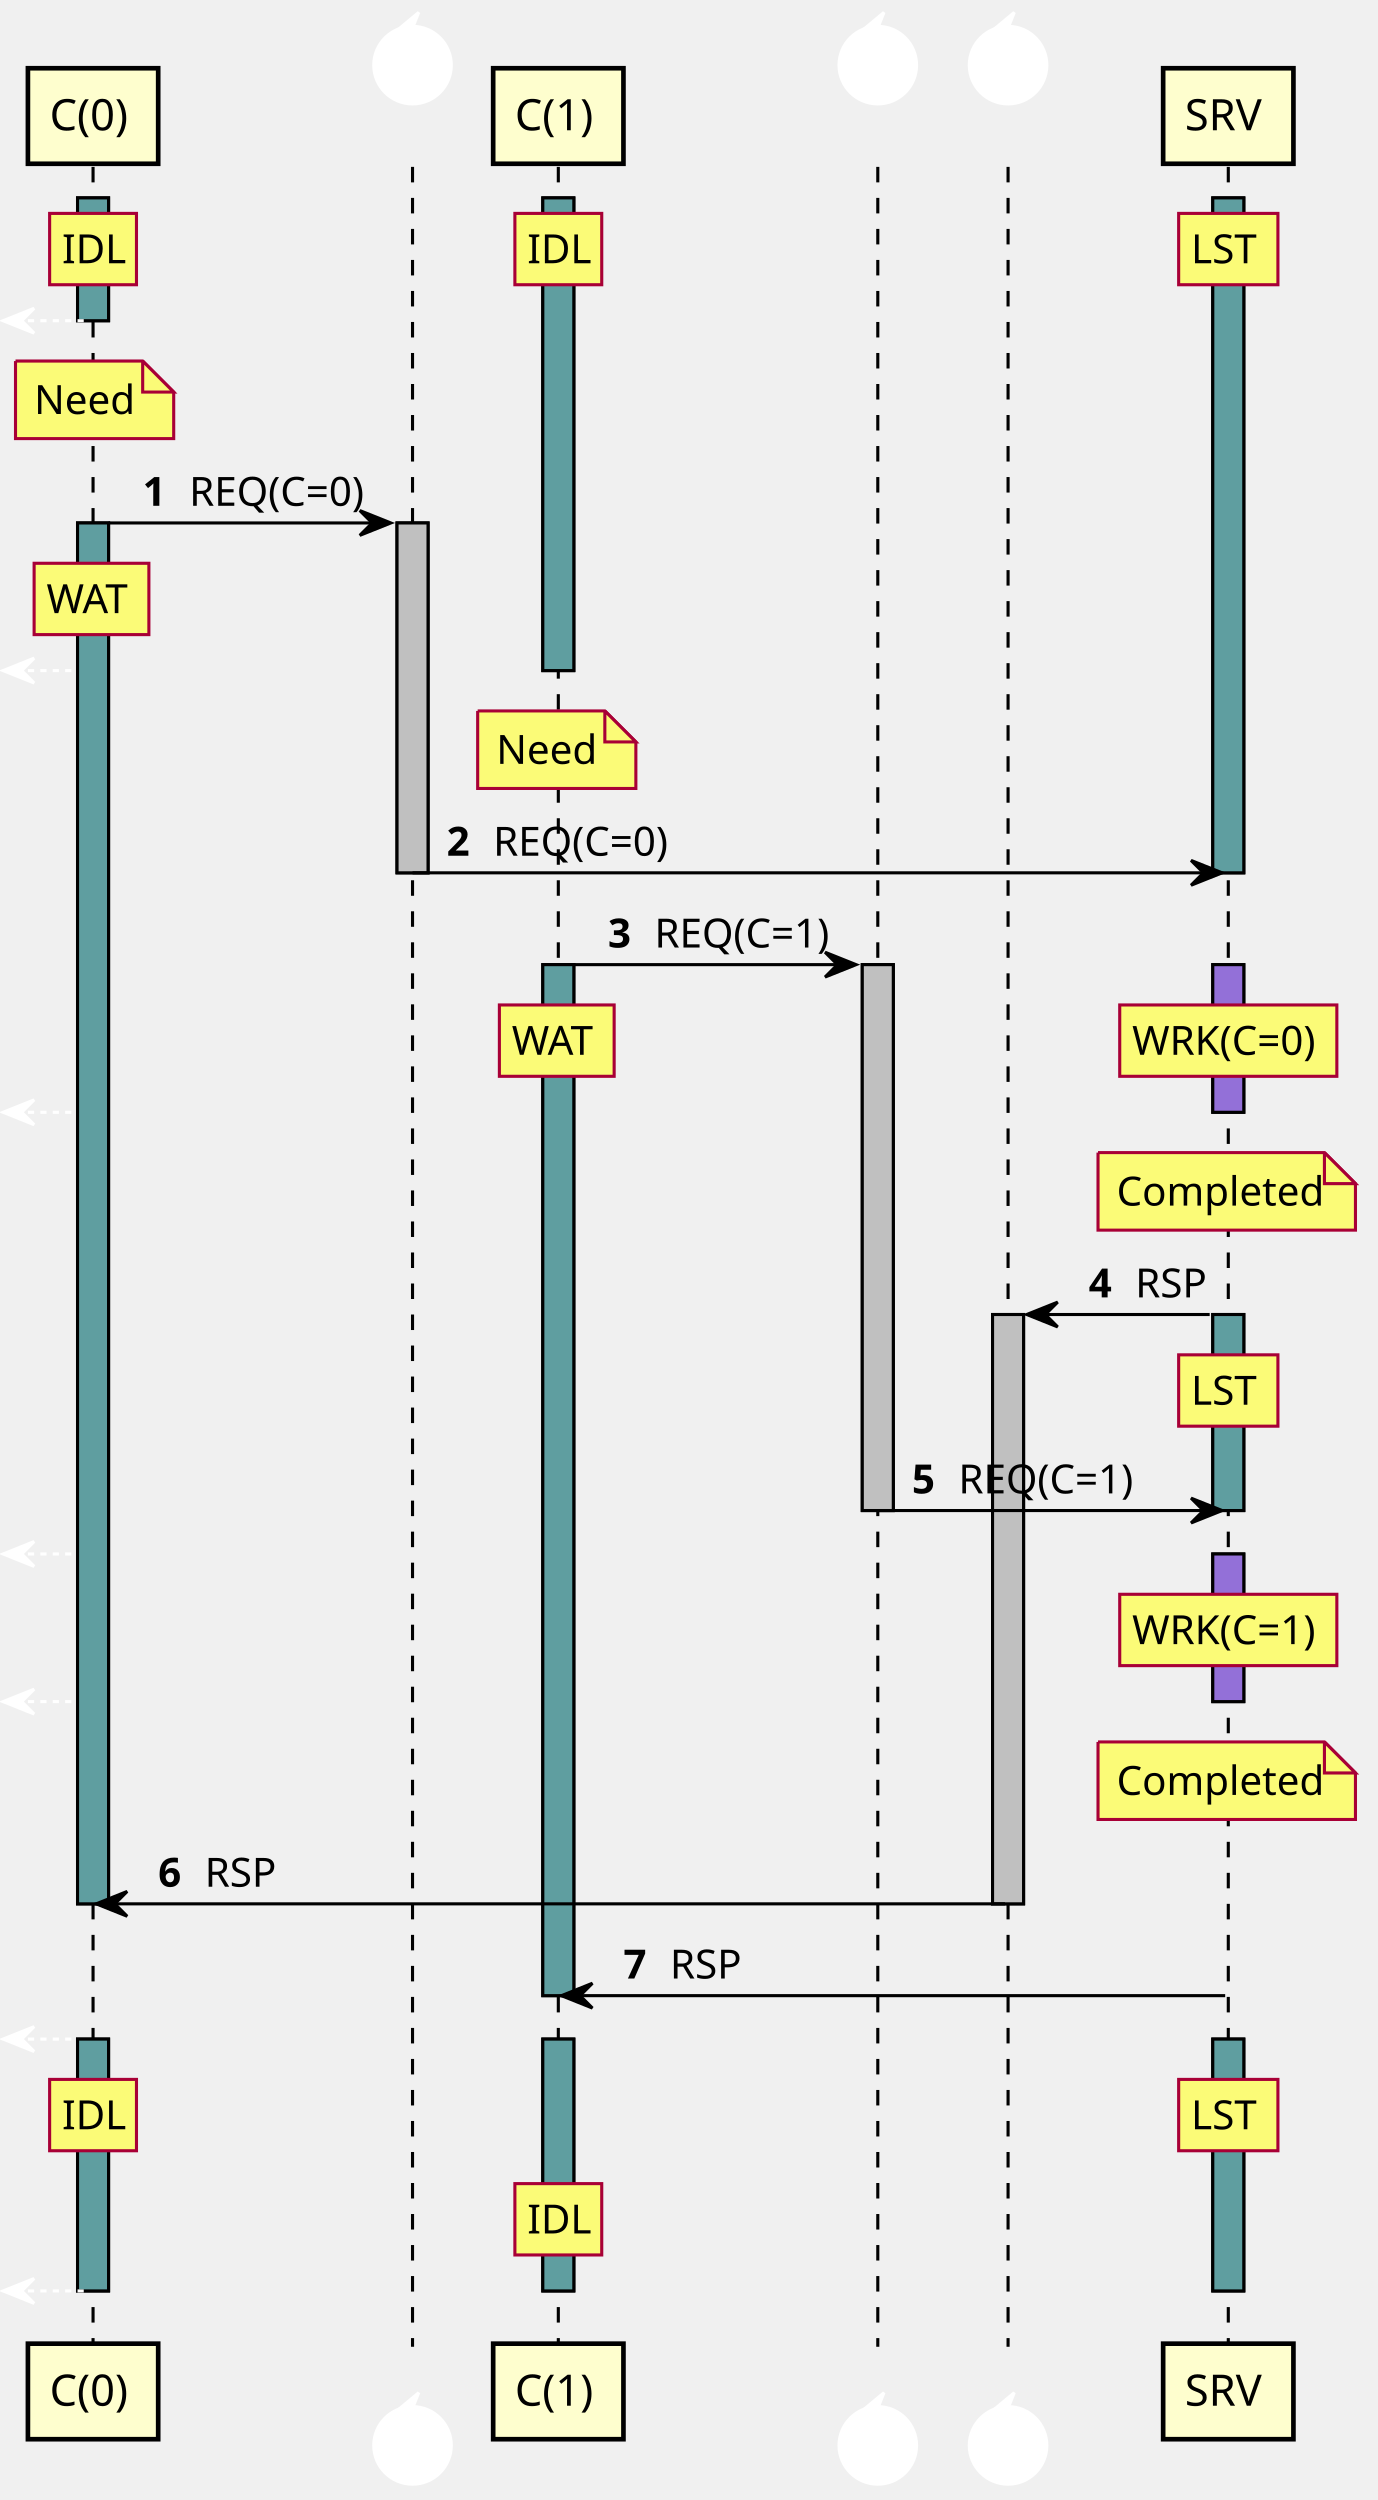
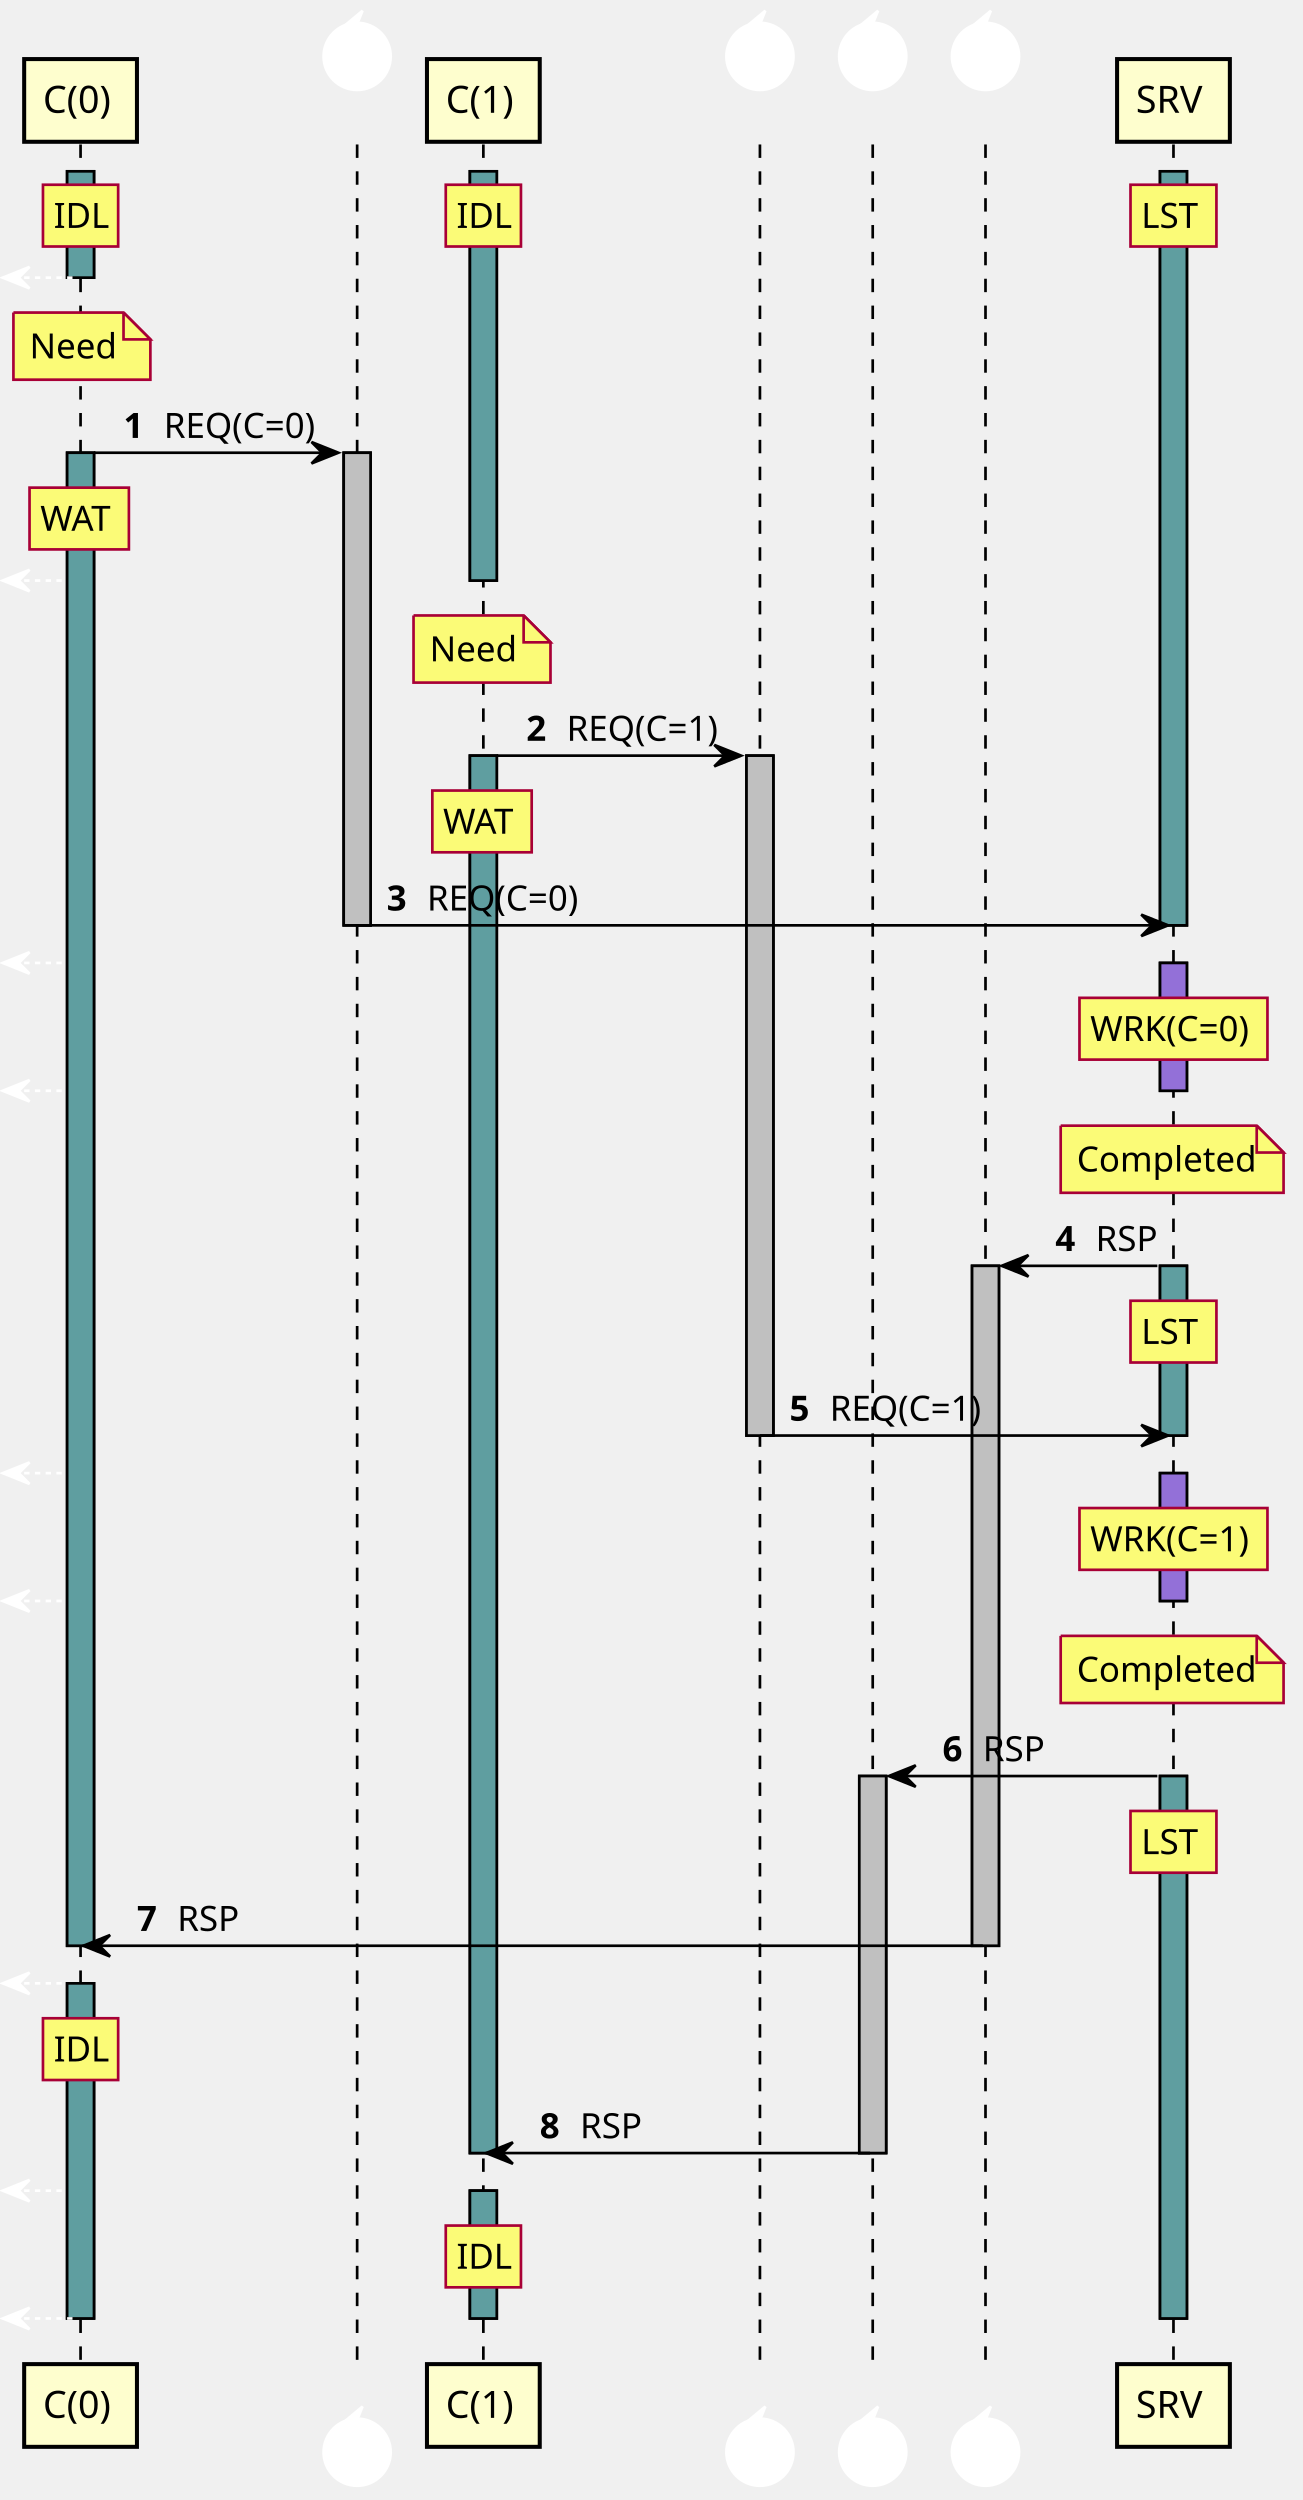
- <svg xmlns="http://www.w3.org/2000/svg" contentScriptType="application/ecmascript" contentStyleType="text/css" height="806px" preserveAspectRatio="none" style="width:444px;height:806px;" version="1.1" viewBox="0 0 444 806" width="444px" zoomAndPan="magnify">
+ <svg xmlns="http://www.w3.org/2000/svg" contentScriptType="application/ecmascript" contentStyleType="text/css" height="931px" preserveAspectRatio="none" style="width:485px;height:931px;" version="1.1" viewBox="0 0 485 931" width="485px" zoomAndPan="magnify">
  <defs />
  <g>
    <rect fill="#5F9EA0" height="39.6" style="stroke:#000000;stroke-width:1.0;" width="10" x="25" y="63.8" />
-     <rect fill="#5F9EA0" height="445.2" style="stroke:#000000;stroke-width:1.0;" width="10" x="25" y="168.6" />
-     <rect fill="#5F9EA0" height="81.2" style="stroke:#000000;stroke-width:1.0;" width="10" x="25" y="657.4" />
-     <rect fill="#C0C0C0" height="112.8" style="stroke:#000000;stroke-width:1.0;" width="10" x="128" y="168.6" />
+     <rect fill="#5F9EA0" height="556" style="stroke:#000000;stroke-width:1.0;" width="10" x="25" y="168.6" />
+     <rect fill="#5F9EA0" height="124.8" style="stroke:#000000;stroke-width:1.0;" width="10" x="25" y="738.6" />
+     <rect fill="#C0C0C0" height="176" style="stroke:#000000;stroke-width:1.0;" width="10" x="128" y="168.6" />
    <rect fill="#5F9EA0" height="152.4" style="stroke:#000000;stroke-width:1.0;" width="10" x="175" y="63.8" />
-     <rect fill="#5F9EA0" height="332.4" style="stroke:#000000;stroke-width:1.0;" width="10" x="175" y="311" />
-     <rect fill="#5F9EA0" height="81.2" style="stroke:#000000;stroke-width:1.0;" width="10" x="175" y="657.4" />
-     <rect fill="#C0C0C0" height="176" style="stroke:#000000;stroke-width:1.0;" width="10" x="278" y="311" />
-     <rect fill="#C0C0C0" height="190" style="stroke:#000000;stroke-width:1.0;" width="10" x="320" y="423.8" />
-     <rect fill="#5F9EA0" height="217.6" style="stroke:#000000;stroke-width:1.0;" width="10" x="391" y="63.8" />
-     <rect fill="#9370D8" height="47.6" style="stroke:#000000;stroke-width:1.0;" width="10" x="391" y="311" />
-     <rect fill="#5F9EA0" height="63.2" style="stroke:#000000;stroke-width:1.0;" width="10" x="391" y="423.8" />
-     <rect fill="#9370D8" height="47.6" style="stroke:#000000;stroke-width:1.0;" width="10" x="391" y="501" />
-     <rect fill="#5F9EA0" height="81.2" style="stroke:#000000;stroke-width:1.0;" width="10" x="391" y="657.4" />
-     <line style="stroke:#000000;stroke-width:1.0;stroke-dasharray:5.0,5.0;" x1="30" x2="30" y1="53.8" y2="756.6" />
-     <line style="stroke:#000000;stroke-width:1.0;stroke-dasharray:5.0,5.0;" x1="133" x2="133" y1="53.8" y2="756.6" />
-     <line style="stroke:#000000;stroke-width:1.0;stroke-dasharray:5.0,5.0;" x1="180" x2="180" y1="53.8" y2="756.6" />
-     <line style="stroke:#000000;stroke-width:1.0;stroke-dasharray:5.0,5.0;" x1="283" x2="283" y1="53.8" y2="756.6" />
-     <line style="stroke:#000000;stroke-width:1.0;stroke-dasharray:5.0,5.0;" x1="325" x2="325" y1="53.8" y2="756.6" />
-     <line style="stroke:#000000;stroke-width:1.0;stroke-dasharray:5.0,5.0;" x1="396" x2="396" y1="53.8" y2="756.6" />
+     <rect fill="#5F9EA0" height="520.4" style="stroke:#000000;stroke-width:1.0;" width="10" x="175" y="281.4" />
+     <rect fill="#5F9EA0" height="47.6" style="stroke:#000000;stroke-width:1.0;" width="10" x="175" y="815.8" />
+     <rect fill="#C0C0C0" height="253.2" style="stroke:#000000;stroke-width:1.0;" width="10" x="278" y="281.4" />
+     <rect fill="#C0C0C0" height="140.4" style="stroke:#000000;stroke-width:1.0;" width="10" x="320" y="661.4" />
+     <rect fill="#C0C0C0" height="253.2" style="stroke:#000000;stroke-width:1.0;" width="10" x="362" y="471.4" />
+     <rect fill="#5F9EA0" height="280.8" style="stroke:#000000;stroke-width:1.0;" width="10" x="432" y="63.8" />
+     <rect fill="#9370D8" height="47.6" style="stroke:#000000;stroke-width:1.0;" width="10" x="432" y="358.6" />
+     <rect fill="#5F9EA0" height="63.2" style="stroke:#000000;stroke-width:1.0;" width="10" x="432" y="471.4" />
+     <rect fill="#9370D8" height="47.6" style="stroke:#000000;stroke-width:1.0;" width="10" x="432" y="548.6" />
+     <rect fill="#5F9EA0" height="202" style="stroke:#000000;stroke-width:1.0;" width="10" x="432" y="661.4" />
+     <line style="stroke:#000000;stroke-width:1.0;stroke-dasharray:5.0,5.0;" x1="30" x2="30" y1="53.8" y2="881.4" />
+     <line style="stroke:#000000;stroke-width:1.0;stroke-dasharray:5.0,5.0;" x1="133" x2="133" y1="53.8" y2="881.4" />
+     <line style="stroke:#000000;stroke-width:1.0;stroke-dasharray:5.0,5.0;" x1="180" x2="180" y1="53.8" y2="881.4" />
+     <line style="stroke:#000000;stroke-width:1.0;stroke-dasharray:5.0,5.0;" x1="283" x2="283" y1="53.8" y2="881.4" />
+     <line style="stroke:#000000;stroke-width:1.0;stroke-dasharray:5.0,5.0;" x1="325" x2="325" y1="53.8" y2="881.4" />
+     <line style="stroke:#000000;stroke-width:1.0;stroke-dasharray:5.0,5.0;" x1="367" x2="367" y1="53.8" y2="881.4" />
+     <line style="stroke:#000000;stroke-width:1.0;stroke-dasharray:5.0,5.0;" x1="437" x2="437" y1="53.8" y2="881.4" />
    <rect fill="#FEFECE" height="30.8" style="stroke:#000000;stroke-width:1.5;" width="42" x="9" y="22" />
    <text fill="#000000" font-family="sans-serif" font-size="14" lengthAdjust="spacing" textLength="28" x="16" y="42.006">C(0)</text>
-     <rect fill="#FEFECE" height="30.8" style="stroke:#000000;stroke-width:1.5;" width="42" x="9" y="755.6" />
-     <text fill="#000000" font-family="sans-serif" font-size="14" lengthAdjust="spacing" textLength="28" x="16" y="775.606">C(0)</text>
+     <rect fill="#FEFECE" height="30.8" style="stroke:#000000;stroke-width:1.5;" width="42" x="9" y="880.4" />
+     <text fill="#000000" font-family="sans-serif" font-size="14" lengthAdjust="spacing" textLength="28" x="16" y="900.406">C(0)</text>
    <text fill="#000000" font-family="sans-serif" font-size="14" lengthAdjust="spacing" textLength="0" x="132" y="50.006" />
    <ellipse cx="133" cy="21" fill="#FFFFFF" rx="12" ry="12" style="stroke:#FFFFFF;stroke-width:2.0;" />
    <polygon fill="#FFFFFF" points="129,9,135,4,133,9,135,14,129,9" style="stroke:#FFFFFF;stroke-width:1.0;" />
-     <text fill="#000000" font-family="sans-serif" font-size="14" lengthAdjust="spacing" textLength="0" x="132" y="768.606" />
-     <ellipse cx="133" cy="788.4" fill="#FFFFFF" rx="12" ry="12" style="stroke:#FFFFFF;stroke-width:2.0;" />
-     <polygon fill="#FFFFFF" points="129,776.4,135,771.4,133,776.4,135,781.4,129,776.4" style="stroke:#FFFFFF;stroke-width:1.0;" />
+     <text fill="#000000" font-family="sans-serif" font-size="14" lengthAdjust="spacing" textLength="0" x="132" y="893.406" />
+     <ellipse cx="133" cy="913.2" fill="#FFFFFF" rx="12" ry="12" style="stroke:#FFFFFF;stroke-width:2.0;" />
+     <polygon fill="#FFFFFF" points="129,901.2,135,896.2,133,901.2,135,906.2,129,901.2" style="stroke:#FFFFFF;stroke-width:1.0;" />
    <rect fill="#FEFECE" height="30.8" style="stroke:#000000;stroke-width:1.5;" width="42" x="159" y="22" />
    <text fill="#000000" font-family="sans-serif" font-size="14" lengthAdjust="spacing" textLength="28" x="166" y="42.006">C(1)</text>
-     <rect fill="#FEFECE" height="30.8" style="stroke:#000000;stroke-width:1.5;" width="42" x="159" y="755.6" />
-     <text fill="#000000" font-family="sans-serif" font-size="14" lengthAdjust="spacing" textLength="28" x="166" y="775.606">C(1)</text>
+     <rect fill="#FEFECE" height="30.8" style="stroke:#000000;stroke-width:1.5;" width="42" x="159" y="880.4" />
+     <text fill="#000000" font-family="sans-serif" font-size="14" lengthAdjust="spacing" textLength="28" x="166" y="900.406">C(1)</text>
    <text fill="#000000" font-family="sans-serif" font-size="14" lengthAdjust="spacing" textLength="0" x="282" y="50.006" />
    <ellipse cx="283" cy="21" fill="#FFFFFF" rx="12" ry="12" style="stroke:#FFFFFF;stroke-width:2.0;" />
    <polygon fill="#FFFFFF" points="279,9,285,4,283,9,285,14,279,9" style="stroke:#FFFFFF;stroke-width:1.0;" />
-     <text fill="#000000" font-family="sans-serif" font-size="14" lengthAdjust="spacing" textLength="0" x="282" y="768.606" />
-     <ellipse cx="283" cy="788.4" fill="#FFFFFF" rx="12" ry="12" style="stroke:#FFFFFF;stroke-width:2.0;" />
-     <polygon fill="#FFFFFF" points="279,776.4,285,771.4,283,776.4,285,781.4,279,776.4" style="stroke:#FFFFFF;stroke-width:1.0;" />
+     <text fill="#000000" font-family="sans-serif" font-size="14" lengthAdjust="spacing" textLength="0" x="282" y="893.406" />
+     <ellipse cx="283" cy="913.2" fill="#FFFFFF" rx="12" ry="12" style="stroke:#FFFFFF;stroke-width:2.0;" />
+     <polygon fill="#FFFFFF" points="279,901.2,285,896.2,283,901.2,285,906.2,279,901.2" style="stroke:#FFFFFF;stroke-width:1.0;" />
    <text fill="#000000" font-family="sans-serif" font-size="14" lengthAdjust="spacing" textLength="0" x="324" y="50.006" />
    <ellipse cx="325" cy="21" fill="#FFFFFF" rx="12" ry="12" style="stroke:#FFFFFF;stroke-width:2.0;" />
    <polygon fill="#FFFFFF" points="321,9,327,4,325,9,327,14,321,9" style="stroke:#FFFFFF;stroke-width:1.0;" />
-     <text fill="#000000" font-family="sans-serif" font-size="14" lengthAdjust="spacing" textLength="0" x="324" y="768.606" />
-     <ellipse cx="325" cy="788.4" fill="#FFFFFF" rx="12" ry="12" style="stroke:#FFFFFF;stroke-width:2.0;" />
-     <polygon fill="#FFFFFF" points="321,776.4,327,771.4,325,776.4,327,781.4,321,776.4" style="stroke:#FFFFFF;stroke-width:1.0;" />
-     <rect fill="#FEFECE" height="30.8" style="stroke:#000000;stroke-width:1.5;" width="42" x="375" y="22" />
-     <text fill="#000000" font-family="sans-serif" font-size="14" lengthAdjust="spacing" textLength="28" x="382" y="42.006">SRV</text>
-     <rect fill="#FEFECE" height="30.8" style="stroke:#000000;stroke-width:1.5;" width="42" x="375" y="755.6" />
-     <text fill="#000000" font-family="sans-serif" font-size="14" lengthAdjust="spacing" textLength="28" x="382" y="775.606">SRV</text>
+     <text fill="#000000" font-family="sans-serif" font-size="14" lengthAdjust="spacing" textLength="0" x="324" y="893.406" />
+     <ellipse cx="325" cy="913.2" fill="#FFFFFF" rx="12" ry="12" style="stroke:#FFFFFF;stroke-width:2.0;" />
+     <polygon fill="#FFFFFF" points="321,901.2,327,896.2,325,901.2,327,906.2,321,901.2" style="stroke:#FFFFFF;stroke-width:1.0;" />
+     <text fill="#000000" font-family="sans-serif" font-size="14" lengthAdjust="spacing" textLength="0" x="366" y="50.006" />
+     <ellipse cx="367" cy="21" fill="#FFFFFF" rx="12" ry="12" style="stroke:#FFFFFF;stroke-width:2.0;" />
+     <polygon fill="#FFFFFF" points="363,9,369,4,367,9,369,14,363,9" style="stroke:#FFFFFF;stroke-width:1.0;" />
+     <text fill="#000000" font-family="sans-serif" font-size="14" lengthAdjust="spacing" textLength="0" x="366" y="893.406" />
+     <ellipse cx="367" cy="913.2" fill="#FFFFFF" rx="12" ry="12" style="stroke:#FFFFFF;stroke-width:2.0;" />
+     <polygon fill="#FFFFFF" points="363,901.2,369,896.2,367,901.2,369,906.2,363,901.2" style="stroke:#FFFFFF;stroke-width:1.0;" />
+     <rect fill="#FEFECE" height="30.8" style="stroke:#000000;stroke-width:1.5;" width="42" x="416" y="22" />
+     <text fill="#000000" font-family="sans-serif" font-size="14" lengthAdjust="spacing" textLength="28" x="423" y="42.006">SRV</text>
+     <rect fill="#FEFECE" height="30.8" style="stroke:#000000;stroke-width:1.5;" width="42" x="416" y="880.4" />
+     <text fill="#000000" font-family="sans-serif" font-size="14" lengthAdjust="spacing" textLength="28" x="423" y="900.406">SRV</text>
    <rect fill="#5F9EA0" height="39.6" style="stroke:#000000;stroke-width:1.0;" width="10" x="25" y="63.8" />
-     <rect fill="#5F9EA0" height="445.2" style="stroke:#000000;stroke-width:1.0;" width="10" x="25" y="168.6" />
-     <rect fill="#5F9EA0" height="81.2" style="stroke:#000000;stroke-width:1.0;" width="10" x="25" y="657.4" />
-     <rect fill="#C0C0C0" height="112.8" style="stroke:#000000;stroke-width:1.0;" width="10" x="128" y="168.6" />
+     <rect fill="#5F9EA0" height="556" style="stroke:#000000;stroke-width:1.0;" width="10" x="25" y="168.6" />
+     <rect fill="#5F9EA0" height="124.8" style="stroke:#000000;stroke-width:1.0;" width="10" x="25" y="738.6" />
+     <rect fill="#C0C0C0" height="176" style="stroke:#000000;stroke-width:1.0;" width="10" x="128" y="168.6" />
    <rect fill="#5F9EA0" height="152.4" style="stroke:#000000;stroke-width:1.0;" width="10" x="175" y="63.8" />
-     <rect fill="#5F9EA0" height="332.4" style="stroke:#000000;stroke-width:1.0;" width="10" x="175" y="311" />
-     <rect fill="#5F9EA0" height="81.2" style="stroke:#000000;stroke-width:1.0;" width="10" x="175" y="657.4" />
-     <rect fill="#C0C0C0" height="176" style="stroke:#000000;stroke-width:1.0;" width="10" x="278" y="311" />
-     <rect fill="#C0C0C0" height="190" style="stroke:#000000;stroke-width:1.0;" width="10" x="320" y="423.8" />
-     <rect fill="#5F9EA0" height="217.6" style="stroke:#000000;stroke-width:1.0;" width="10" x="391" y="63.8" />
-     <rect fill="#9370D8" height="47.6" style="stroke:#000000;stroke-width:1.0;" width="10" x="391" y="311" />
-     <rect fill="#5F9EA0" height="63.2" style="stroke:#000000;stroke-width:1.0;" width="10" x="391" y="423.8" />
-     <rect fill="#9370D8" height="47.6" style="stroke:#000000;stroke-width:1.0;" width="10" x="391" y="501" />
-     <rect fill="#5F9EA0" height="81.2" style="stroke:#000000;stroke-width:1.0;" width="10" x="391" y="657.4" />
+     <rect fill="#5F9EA0" height="520.4" style="stroke:#000000;stroke-width:1.0;" width="10" x="175" y="281.4" />
+     <rect fill="#5F9EA0" height="47.6" style="stroke:#000000;stroke-width:1.0;" width="10" x="175" y="815.8" />
+     <rect fill="#C0C0C0" height="253.2" style="stroke:#000000;stroke-width:1.0;" width="10" x="278" y="281.4" />
+     <rect fill="#C0C0C0" height="140.4" style="stroke:#000000;stroke-width:1.0;" width="10" x="320" y="661.4" />
+     <rect fill="#C0C0C0" height="253.2" style="stroke:#000000;stroke-width:1.0;" width="10" x="362" y="471.4" />
+     <rect fill="#5F9EA0" height="280.8" style="stroke:#000000;stroke-width:1.0;" width="10" x="432" y="63.8" />
+     <rect fill="#9370D8" height="47.6" style="stroke:#000000;stroke-width:1.0;" width="10" x="432" y="358.6" />
+     <rect fill="#5F9EA0" height="63.2" style="stroke:#000000;stroke-width:1.0;" width="10" x="432" y="471.4" />
+     <rect fill="#9370D8" height="47.6" style="stroke:#000000;stroke-width:1.0;" width="10" x="432" y="548.6" />
+     <rect fill="#5F9EA0" height="202" style="stroke:#000000;stroke-width:1.0;" width="10" x="432" y="661.4" />
    <rect fill="#FBFB77" height="23" style="stroke:#A80036;stroke-width:1.0;" width="28" x="16" y="68.8" />
    <text fill="#000000" font-family="sans-serif" font-size="13" lengthAdjust="spacing" textLength="20" x="20" y="84.877">IDL</text>
    <rect fill="#FBFB77" height="23" style="stroke:#A80036;stroke-width:1.0;" width="28" x="166" y="68.8" />
    <text fill="#000000" font-family="sans-serif" font-size="13" lengthAdjust="spacing" textLength="20" x="170" y="84.877">IDL</text>
-     <rect fill="#FBFB77" height="23" style="stroke:#A80036;stroke-width:1.0;" width="32" x="380" y="68.8" />
-     <text fill="#000000" font-family="sans-serif" font-size="13" lengthAdjust="spacing" textLength="24" x="384" y="84.877">LST</text>
+     <rect fill="#FBFB77" height="23" style="stroke:#A80036;stroke-width:1.0;" width="32" x="421" y="68.8" />
+     <text fill="#000000" font-family="sans-serif" font-size="13" lengthAdjust="spacing" textLength="24" x="425" y="84.877">LST</text>
    <polygon fill="#FFFFFF" points="11,99.4,1,103.4,11,107.4,7,103.4" style="stroke:#FFFFFF;stroke-width:1.0;" />
    <line style="stroke:#FFFFFF;stroke-width:1.0;stroke-dasharray:2.0,2.0;" x1="5" x2="29" y1="103.4" y2="103.4" />
    <path d="M5,116.4 L5,141.4 L56,141.4 L56,126.4 L46,116.4 L5,116.4 " fill="#FBFB77" style="stroke:#A80036;stroke-width:1.0;" />
    <path d="M46,116.4 L46,126.4 L56,126.4 L46,116.4 " fill="#FBFB77" style="stroke:#A80036;stroke-width:1.0;" />
    <text fill="#000000" font-family="sans-serif" font-size="13" lengthAdjust="spacing" textLength="30" x="11" y="133.477">Need</text>
    <polygon fill="#000000" points="116,164.6,126,168.6,116,172.6,120,168.6" style="stroke:#000000;stroke-width:1.0;" />
    <line style="stroke:#000000;stroke-width:1.0;" x1="35" x2="122" y1="168.6" y2="168.6" />
    <text fill="#000000" font-family="sans-serif" font-size="13" lengthAdjust="spacing" textLength="0" x="46" y="163.077" />
    <text fill="#000000" font-family="sans-serif" font-size="13" font-weight="bold" lengthAdjust="spacing" textLength="7" x="46" y="163.077">1</text>
    <text fill="#000000" font-family="sans-serif" font-size="13" lengthAdjust="spacing" textLength="0" x="57" y="163.077" />
    <text fill="#000000" font-family="sans-serif" font-size="13" lengthAdjust="spacing" textLength="60" x="61" y="163.077">REQ(C=0)</text>
    <rect fill="#FBFB77" height="23" style="stroke:#A80036;stroke-width:1.0;" width="37" x="11" y="181.6" />
    <text fill="#000000" font-family="sans-serif" font-size="13" lengthAdjust="spacing" textLength="29" x="15" y="197.677">WAT</text>
    <polygon fill="#FFFFFF" points="11,212.2,1,216.2,11,220.2,7,216.2" style="stroke:#FFFFFF;stroke-width:1.0;" />
    <line style="stroke:#FFFFFF;stroke-width:1.0;stroke-dasharray:2.0,2.0;" x1="5" x2="24" y1="216.2" y2="216.2" />
    <path d="M154,229.2 L154,254.2 L205,254.2 L205,239.2 L195,229.2 L154,229.2 " fill="#FBFB77" style="stroke:#A80036;stroke-width:1.0;" />
    <path d="M195,229.2 L195,239.2 L205,239.2 L195,229.2 " fill="#FBFB77" style="stroke:#A80036;stroke-width:1.0;" />
    <text fill="#000000" font-family="sans-serif" font-size="13" lengthAdjust="spacing" textLength="30" x="160" y="246.277">Need</text>
-     <polygon fill="#000000" points="384,277.4,394,281.4,384,285.4,388,281.4" style="stroke:#000000;stroke-width:1.0;" />
-     <line style="stroke:#000000;stroke-width:1.0;" x1="133" x2="390" y1="281.4" y2="281.4" />
-     <text fill="#000000" font-family="sans-serif" font-size="13" lengthAdjust="spacing" textLength="0" x="144" y="275.877" />
-     <text fill="#000000" font-family="sans-serif" font-size="13" font-weight="bold" lengthAdjust="spacing" textLength="7" x="144" y="275.877">2</text>
-     <text fill="#000000" font-family="sans-serif" font-size="13" lengthAdjust="spacing" textLength="0" x="155" y="275.877" />
-     <text fill="#000000" font-family="sans-serif" font-size="13" lengthAdjust="spacing" textLength="60" x="159" y="275.877">REQ(C=0)</text>
-     <polygon fill="#000000" points="266,307,276,311,266,315,270,311" style="stroke:#000000;stroke-width:1.0;" />
-     <line style="stroke:#000000;stroke-width:1.0;" x1="185" x2="272" y1="311" y2="311" />
-     <text fill="#000000" font-family="sans-serif" font-size="13" lengthAdjust="spacing" textLength="0" x="196" y="305.477" />
-     <text fill="#000000" font-family="sans-serif" font-size="13" font-weight="bold" lengthAdjust="spacing" textLength="7" x="196" y="305.477">3</text>
-     <text fill="#000000" font-family="sans-serif" font-size="13" lengthAdjust="spacing" textLength="0" x="207" y="305.477" />
-     <text fill="#000000" font-family="sans-serif" font-size="13" lengthAdjust="spacing" textLength="60" x="211" y="305.477">REQ(C=1)</text>
-     <rect fill="#FBFB77" height="23" style="stroke:#A80036;stroke-width:1.0;" width="37" x="161" y="324" />
-     <text fill="#000000" font-family="sans-serif" font-size="13" lengthAdjust="spacing" textLength="29" x="165" y="340.077">WAT</text>
-     <rect fill="#FBFB77" height="23" style="stroke:#A80036;stroke-width:1.0;" width="70" x="361" y="324" />
-     <text fill="#000000" font-family="sans-serif" font-size="13" lengthAdjust="spacing" textLength="62" x="365" y="340.077">WRK(C=0)</text>
+     <polygon fill="#000000" points="266,277.4,276,281.4,266,285.4,270,281.4" style="stroke:#000000;stroke-width:1.0;" />
+     <line style="stroke:#000000;stroke-width:1.0;" x1="185" x2="272" y1="281.4" y2="281.4" />
+     <text fill="#000000" font-family="sans-serif" font-size="13" lengthAdjust="spacing" textLength="0" x="196" y="275.877" />
+     <text fill="#000000" font-family="sans-serif" font-size="13" font-weight="bold" lengthAdjust="spacing" textLength="7" x="196" y="275.877">2</text>
+     <text fill="#000000" font-family="sans-serif" font-size="13" lengthAdjust="spacing" textLength="0" x="207" y="275.877" />
+     <text fill="#000000" font-family="sans-serif" font-size="13" lengthAdjust="spacing" textLength="60" x="211" y="275.877">REQ(C=1)</text>
+     <rect fill="#FBFB77" height="23" style="stroke:#A80036;stroke-width:1.0;" width="37" x="161" y="294.4" />
+     <text fill="#000000" font-family="sans-serif" font-size="13" lengthAdjust="spacing" textLength="29" x="165" y="310.477">WAT</text>
+     <polygon fill="#000000" points="425,340.6,435,344.6,425,348.6,429,344.6" style="stroke:#000000;stroke-width:1.0;" />
+     <line style="stroke:#000000;stroke-width:1.0;" x1="133" x2="431" y1="344.6" y2="344.6" />
+     <text fill="#000000" font-family="sans-serif" font-size="13" lengthAdjust="spacing" textLength="0" x="144" y="339.077" />
+     <text fill="#000000" font-family="sans-serif" font-size="13" font-weight="bold" lengthAdjust="spacing" textLength="7" x="144" y="339.077">3</text>
+     <text fill="#000000" font-family="sans-serif" font-size="13" lengthAdjust="spacing" textLength="0" x="155" y="339.077" />
+     <text fill="#000000" font-family="sans-serif" font-size="13" lengthAdjust="spacing" textLength="60" x="159" y="339.077">REQ(C=0)</text>
    <polygon fill="#FFFFFF" points="11,354.6,1,358.6,11,362.6,7,358.6" style="stroke:#FFFFFF;stroke-width:1.0;" />
    <line style="stroke:#FFFFFF;stroke-width:1.0;stroke-dasharray:2.0,2.0;" x1="5" x2="24" y1="358.6" y2="358.6" />
-     <path d="M354,371.6 L354,396.6 L437,396.6 L437,381.6 L427,371.6 L354,371.6 " fill="#FBFB77" style="stroke:#A80036;stroke-width:1.0;" />
-     <path d="M427,371.6 L427,381.6 L437,381.6 L427,371.6 " fill="#FBFB77" style="stroke:#A80036;stroke-width:1.0;" />
-     <text fill="#000000" font-family="sans-serif" font-size="13" lengthAdjust="spacing" textLength="62" x="360" y="388.677">Completed</text>
-     <polygon fill="#000000" points="341,419.8,331,423.8,341,427.8,337,423.8" style="stroke:#000000;stroke-width:1.0;" />
-     <line style="stroke:#000000;stroke-width:1.0;" x1="335" x2="390" y1="423.8" y2="423.8" />
-     <text fill="#000000" font-family="sans-serif" font-size="13" lengthAdjust="spacing" textLength="0" x="351" y="418.277" />
-     <text fill="#000000" font-family="sans-serif" font-size="13" font-weight="bold" lengthAdjust="spacing" textLength="7" x="351" y="418.277">4</text>
-     <text fill="#000000" font-family="sans-serif" font-size="13" lengthAdjust="spacing" textLength="0" x="362" y="418.277" />
-     <text fill="#000000" font-family="sans-serif" font-size="13" lengthAdjust="spacing" textLength="27" x="366" y="418.277">RSP</text>
-     <rect fill="#FBFB77" height="23" style="stroke:#A80036;stroke-width:1.0;" width="32" x="380" y="436.8" />
-     <text fill="#000000" font-family="sans-serif" font-size="13" lengthAdjust="spacing" textLength="24" x="384" y="452.877">LST</text>
-     <polygon fill="#000000" points="384,483,394,487,384,491,388,487" style="stroke:#000000;stroke-width:1.0;" />
-     <line style="stroke:#000000;stroke-width:1.0;" x1="283" x2="390" y1="487" y2="487" />
-     <text fill="#000000" font-family="sans-serif" font-size="13" lengthAdjust="spacing" textLength="0" x="294" y="481.477" />
-     <text fill="#000000" font-family="sans-serif" font-size="13" font-weight="bold" lengthAdjust="spacing" textLength="7" x="294" y="481.477">5</text>
-     <text fill="#000000" font-family="sans-serif" font-size="13" lengthAdjust="spacing" textLength="0" x="305" y="481.477" />
-     <text fill="#000000" font-family="sans-serif" font-size="13" lengthAdjust="spacing" textLength="60" x="309" y="481.477">REQ(C=1)</text>
-     <polygon fill="#FFFFFF" points="11,497,1,501,11,505,7,501" style="stroke:#FFFFFF;stroke-width:1.0;" />
-     <line style="stroke:#FFFFFF;stroke-width:1.0;stroke-dasharray:2.0,2.0;" x1="5" x2="24" y1="501" y2="501" />
-     <rect fill="#FBFB77" height="23" style="stroke:#A80036;stroke-width:1.0;" width="70" x="361" y="514" />
-     <text fill="#000000" font-family="sans-serif" font-size="13" lengthAdjust="spacing" textLength="62" x="365" y="530.077">WRK(C=1)</text>
+     <rect fill="#FBFB77" height="23" style="stroke:#A80036;stroke-width:1.0;" width="70" x="402" y="371.6" />
+     <text fill="#000000" font-family="sans-serif" font-size="13" lengthAdjust="spacing" textLength="62" x="406" y="387.677">WRK(C=0)</text>
+     <polygon fill="#FFFFFF" points="11,402.2,1,406.2,11,410.2,7,406.2" style="stroke:#FFFFFF;stroke-width:1.0;" />
+     <line style="stroke:#FFFFFF;stroke-width:1.0;stroke-dasharray:2.0,2.0;" x1="5" x2="24" y1="406.2" y2="406.2" />
+     <path d="M395,419.2 L395,444.2 L478,444.2 L478,429.2 L468,419.2 L395,419.2 " fill="#FBFB77" style="stroke:#A80036;stroke-width:1.0;" />
+     <path d="M468,419.2 L468,429.2 L478,429.2 L468,419.2 " fill="#FBFB77" style="stroke:#A80036;stroke-width:1.0;" />
+     <text fill="#000000" font-family="sans-serif" font-size="13" lengthAdjust="spacing" textLength="62" x="401" y="436.277">Completed</text>
+     <polygon fill="#000000" points="383,467.4,373,471.4,383,475.4,379,471.4" style="stroke:#000000;stroke-width:1.0;" />
+     <line style="stroke:#000000;stroke-width:1.0;" x1="377" x2="431" y1="471.4" y2="471.4" />
+     <text fill="#000000" font-family="sans-serif" font-size="13" lengthAdjust="spacing" textLength="0" x="393" y="465.877" />
+     <text fill="#000000" font-family="sans-serif" font-size="13" font-weight="bold" lengthAdjust="spacing" textLength="7" x="393" y="465.877">4</text>
+     <text fill="#000000" font-family="sans-serif" font-size="13" lengthAdjust="spacing" textLength="0" x="404" y="465.877" />
+     <text fill="#000000" font-family="sans-serif" font-size="13" lengthAdjust="spacing" textLength="27" x="408" y="465.877">RSP</text>
+     <rect fill="#FBFB77" height="23" style="stroke:#A80036;stroke-width:1.0;" width="32" x="421" y="484.4" />
+     <text fill="#000000" font-family="sans-serif" font-size="13" lengthAdjust="spacing" textLength="24" x="425" y="500.477">LST</text>
+     <polygon fill="#000000" points="425,530.6,435,534.6,425,538.6,429,534.6" style="stroke:#000000;stroke-width:1.0;" />
+     <line style="stroke:#000000;stroke-width:1.0;" x1="283" x2="431" y1="534.6" y2="534.6" />
+     <text fill="#000000" font-family="sans-serif" font-size="13" lengthAdjust="spacing" textLength="0" x="294" y="529.077" />
+     <text fill="#000000" font-family="sans-serif" font-size="13" font-weight="bold" lengthAdjust="spacing" textLength="7" x="294" y="529.077">5</text>
+     <text fill="#000000" font-family="sans-serif" font-size="13" lengthAdjust="spacing" textLength="0" x="305" y="529.077" />
+     <text fill="#000000" font-family="sans-serif" font-size="13" lengthAdjust="spacing" textLength="60" x="309" y="529.077">REQ(C=1)</text>
    <polygon fill="#FFFFFF" points="11,544.6,1,548.6,11,552.6,7,548.6" style="stroke:#FFFFFF;stroke-width:1.0;" />
    <line style="stroke:#FFFFFF;stroke-width:1.0;stroke-dasharray:2.0,2.0;" x1="5" x2="24" y1="548.6" y2="548.6" />
-     <path d="M354,561.6 L354,586.6 L437,586.6 L437,571.6 L427,561.6 L354,561.6 " fill="#FBFB77" style="stroke:#A80036;stroke-width:1.0;" />
-     <path d="M427,561.6 L427,571.6 L437,571.6 L427,561.6 " fill="#FBFB77" style="stroke:#A80036;stroke-width:1.0;" />
-     <text fill="#000000" font-family="sans-serif" font-size="13" lengthAdjust="spacing" textLength="62" x="360" y="578.677">Completed</text>
-     <polygon fill="#000000" points="41,609.8,31,613.8,41,617.8,37,613.8" style="stroke:#000000;stroke-width:1.0;" />
-     <line style="stroke:#000000;stroke-width:1.0;" x1="35" x2="324" y1="613.8" y2="613.8" />
-     <text fill="#000000" font-family="sans-serif" font-size="13" lengthAdjust="spacing" textLength="0" x="51" y="608.277" />
-     <text fill="#000000" font-family="sans-serif" font-size="13" font-weight="bold" lengthAdjust="spacing" textLength="7" x="51" y="608.277">6</text>
-     <text fill="#000000" font-family="sans-serif" font-size="13" lengthAdjust="spacing" textLength="0" x="62" y="608.277" />
-     <text fill="#000000" font-family="sans-serif" font-size="13" lengthAdjust="spacing" textLength="27" x="66" y="608.277">RSP</text>
-     <polygon fill="#000000" points="191,639.4,181,643.4,191,647.4,187,643.4" style="stroke:#000000;stroke-width:1.0;" />
-     <line style="stroke:#000000;stroke-width:1.0;" x1="185" x2="395" y1="643.4" y2="643.4" />
-     <text fill="#000000" font-family="sans-serif" font-size="13" lengthAdjust="spacing" textLength="0" x="201" y="637.877" />
-     <text fill="#000000" font-family="sans-serif" font-size="13" font-weight="bold" lengthAdjust="spacing" textLength="7" x="201" y="637.877">7</text>
-     <text fill="#000000" font-family="sans-serif" font-size="13" lengthAdjust="spacing" textLength="0" x="212" y="637.877" />
-     <text fill="#000000" font-family="sans-serif" font-size="13" lengthAdjust="spacing" textLength="27" x="216" y="637.877">RSP</text>
-     <polygon fill="#FFFFFF" points="11,653.4,1,657.4,11,661.4,7,657.4" style="stroke:#FFFFFF;stroke-width:1.0;" />
-     <line style="stroke:#FFFFFF;stroke-width:1.0;stroke-dasharray:2.0,2.0;" x1="5" x2="24" y1="657.4" y2="657.4" />
-     <rect fill="#FBFB77" height="23" style="stroke:#A80036;stroke-width:1.0;" width="32" x="380" y="670.4" />
-     <text fill="#000000" font-family="sans-serif" font-size="13" lengthAdjust="spacing" textLength="24" x="384" y="686.477">LST</text>
-     <rect fill="#FBFB77" height="23" style="stroke:#A80036;stroke-width:1.0;" width="28" x="16" y="670.4" />
-     <text fill="#000000" font-family="sans-serif" font-size="13" lengthAdjust="spacing" textLength="20" x="20" y="686.477">IDL</text>
-     <rect fill="#FBFB77" height="23" style="stroke:#A80036;stroke-width:1.0;" width="28" x="166" y="704" />
-     <text fill="#000000" font-family="sans-serif" font-size="13" lengthAdjust="spacing" textLength="20" x="170" y="720.077">IDL</text>
+     <rect fill="#FBFB77" height="23" style="stroke:#A80036;stroke-width:1.0;" width="70" x="402" y="561.6" />
+     <text fill="#000000" font-family="sans-serif" font-size="13" lengthAdjust="spacing" textLength="62" x="406" y="577.677">WRK(C=1)</text>
+     <polygon fill="#FFFFFF" points="11,592.2,1,596.2,11,600.2,7,596.2" style="stroke:#FFFFFF;stroke-width:1.0;" />
+     <line style="stroke:#FFFFFF;stroke-width:1.0;stroke-dasharray:2.0,2.0;" x1="5" x2="24" y1="596.2" y2="596.2" />
+     <path d="M395,609.2 L395,634.2 L478,634.2 L478,619.2 L468,609.2 L395,609.2 " fill="#FBFB77" style="stroke:#A80036;stroke-width:1.0;" />
+     <path d="M468,609.2 L468,619.2 L478,619.2 L468,609.2 " fill="#FBFB77" style="stroke:#A80036;stroke-width:1.0;" />
+     <text fill="#000000" font-family="sans-serif" font-size="13" lengthAdjust="spacing" textLength="62" x="401" y="626.277">Completed</text>
+     <polygon fill="#000000" points="341,657.4,331,661.4,341,665.4,337,661.4" style="stroke:#000000;stroke-width:1.0;" />
+     <line style="stroke:#000000;stroke-width:1.0;" x1="335" x2="431" y1="661.4" y2="661.4" />
+     <text fill="#000000" font-family="sans-serif" font-size="13" lengthAdjust="spacing" textLength="0" x="351" y="655.877" />
+     <text fill="#000000" font-family="sans-serif" font-size="13" font-weight="bold" lengthAdjust="spacing" textLength="7" x="351" y="655.877">6</text>
+     <text fill="#000000" font-family="sans-serif" font-size="13" lengthAdjust="spacing" textLength="0" x="362" y="655.877" />
+     <text fill="#000000" font-family="sans-serif" font-size="13" lengthAdjust="spacing" textLength="27" x="366" y="655.877">RSP</text>
+     <rect fill="#FBFB77" height="23" style="stroke:#A80036;stroke-width:1.0;" width="32" x="421" y="674.4" />
+     <text fill="#000000" font-family="sans-serif" font-size="13" lengthAdjust="spacing" textLength="24" x="425" y="690.477">LST</text>
+     <polygon fill="#000000" points="41,720.6,31,724.6,41,728.6,37,724.6" style="stroke:#000000;stroke-width:1.0;" />
+     <line style="stroke:#000000;stroke-width:1.0;" x1="35" x2="366" y1="724.6" y2="724.6" />
+     <text fill="#000000" font-family="sans-serif" font-size="13" lengthAdjust="spacing" textLength="0" x="51" y="719.077" />
+     <text fill="#000000" font-family="sans-serif" font-size="13" font-weight="bold" lengthAdjust="spacing" textLength="7" x="51" y="719.077">7</text>
+     <text fill="#000000" font-family="sans-serif" font-size="13" lengthAdjust="spacing" textLength="0" x="62" y="719.077" />
+     <text fill="#000000" font-family="sans-serif" font-size="13" lengthAdjust="spacing" textLength="27" x="66" y="719.077">RSP</text>
    <polygon fill="#FFFFFF" points="11,734.6,1,738.6,11,742.6,7,738.6" style="stroke:#FFFFFF;stroke-width:1.0;" />
-     <line style="stroke:#FFFFFF;stroke-width:1.0;stroke-dasharray:2.0,2.0;" x1="5" x2="29" y1="738.6" y2="738.6" />
+     <line style="stroke:#FFFFFF;stroke-width:1.0;stroke-dasharray:2.0,2.0;" x1="5" x2="24" y1="738.6" y2="738.6" />
+     <rect fill="#FBFB77" height="23" style="stroke:#A80036;stroke-width:1.0;" width="28" x="16" y="751.6" />
+     <text fill="#000000" font-family="sans-serif" font-size="13" lengthAdjust="spacing" textLength="20" x="20" y="767.677">IDL</text>
+     <polygon fill="#000000" points="191,797.8,181,801.8,191,805.8,187,801.8" style="stroke:#000000;stroke-width:1.0;" />
+     <line style="stroke:#000000;stroke-width:1.0;" x1="185" x2="324" y1="801.8" y2="801.8" />
+     <text fill="#000000" font-family="sans-serif" font-size="13" lengthAdjust="spacing" textLength="0" x="201" y="796.277" />
+     <text fill="#000000" font-family="sans-serif" font-size="13" font-weight="bold" lengthAdjust="spacing" textLength="7" x="201" y="796.277">8</text>
+     <text fill="#000000" font-family="sans-serif" font-size="13" lengthAdjust="spacing" textLength="0" x="212" y="796.277" />
+     <text fill="#000000" font-family="sans-serif" font-size="13" lengthAdjust="spacing" textLength="27" x="216" y="796.277">RSP</text>
+     <polygon fill="#FFFFFF" points="11,811.8,1,815.8,11,819.8,7,815.8" style="stroke:#FFFFFF;stroke-width:1.0;" />
+     <line style="stroke:#FFFFFF;stroke-width:1.0;stroke-dasharray:2.0,2.0;" x1="5" x2="24" y1="815.8" y2="815.8" />
+     <rect fill="#FBFB77" height="23" style="stroke:#A80036;stroke-width:1.0;" width="28" x="166" y="828.8" />
+     <text fill="#000000" font-family="sans-serif" font-size="13" lengthAdjust="spacing" textLength="20" x="170" y="844.877">IDL</text>
+     <polygon fill="#FFFFFF" points="11,859.4,1,863.4,11,867.4,7,863.4" style="stroke:#FFFFFF;stroke-width:1.0;" />
+     <line style="stroke:#FFFFFF;stroke-width:1.0;stroke-dasharray:2.0,2.0;" x1="5" x2="29" y1="863.4" y2="863.4" />
  </g>
</svg>
